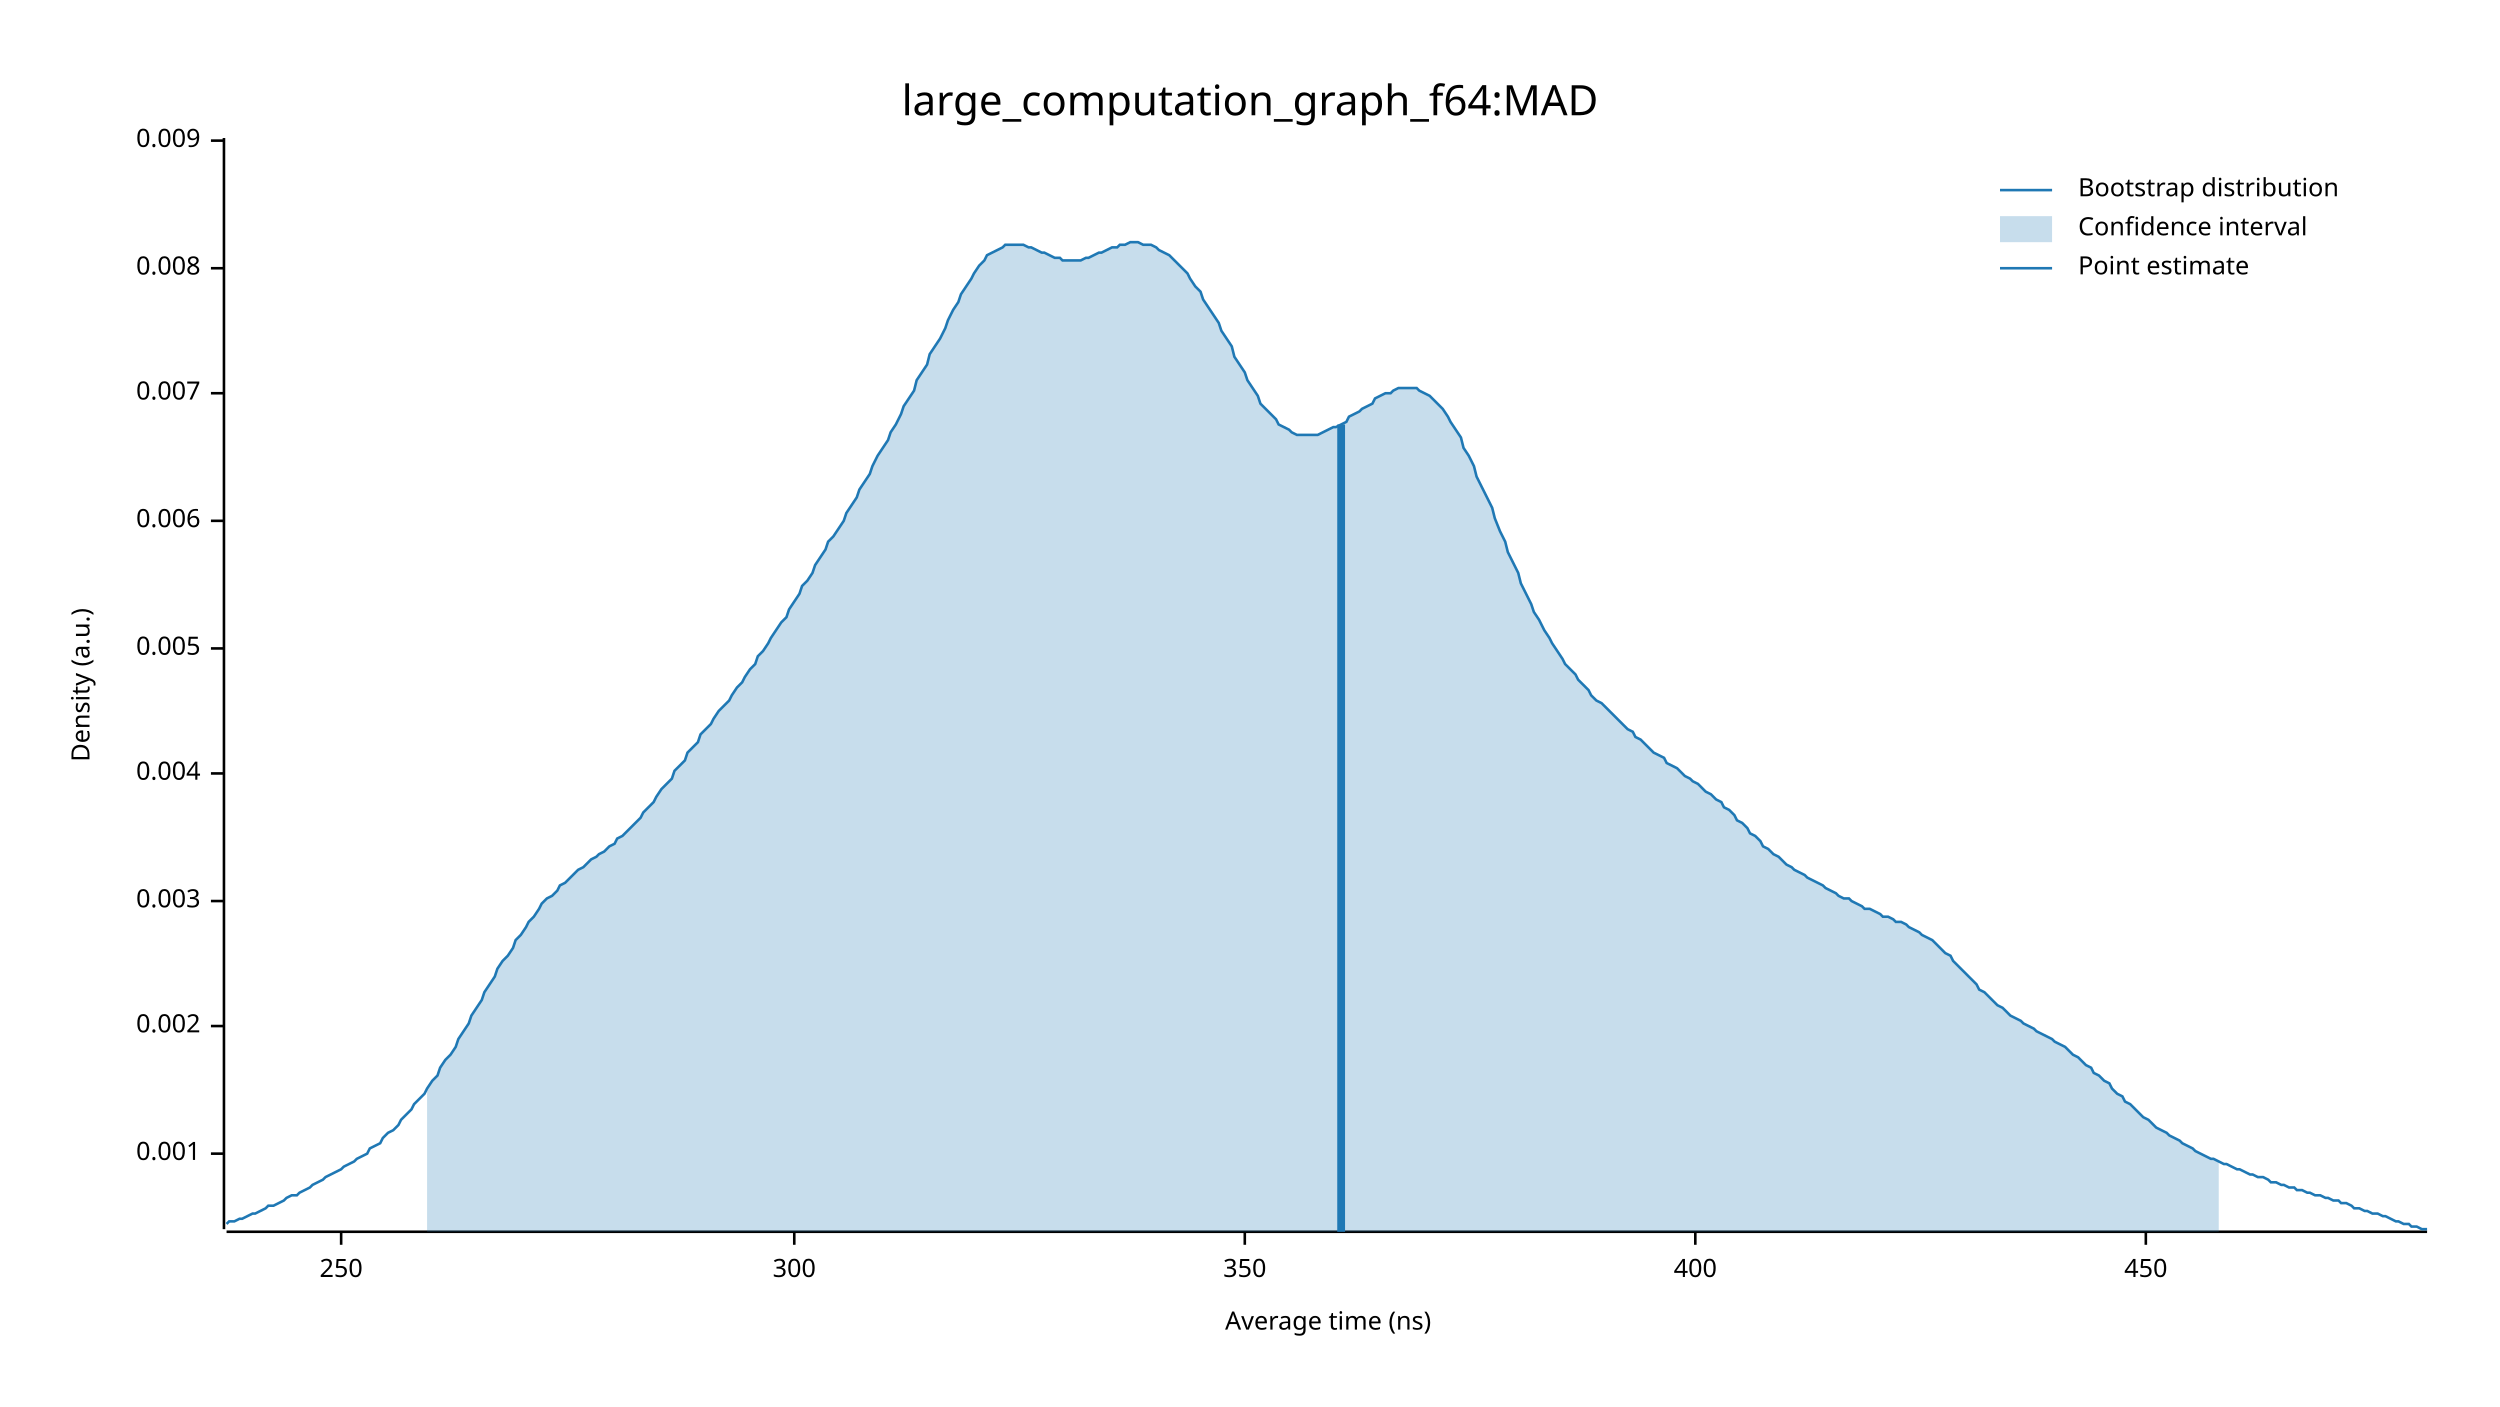
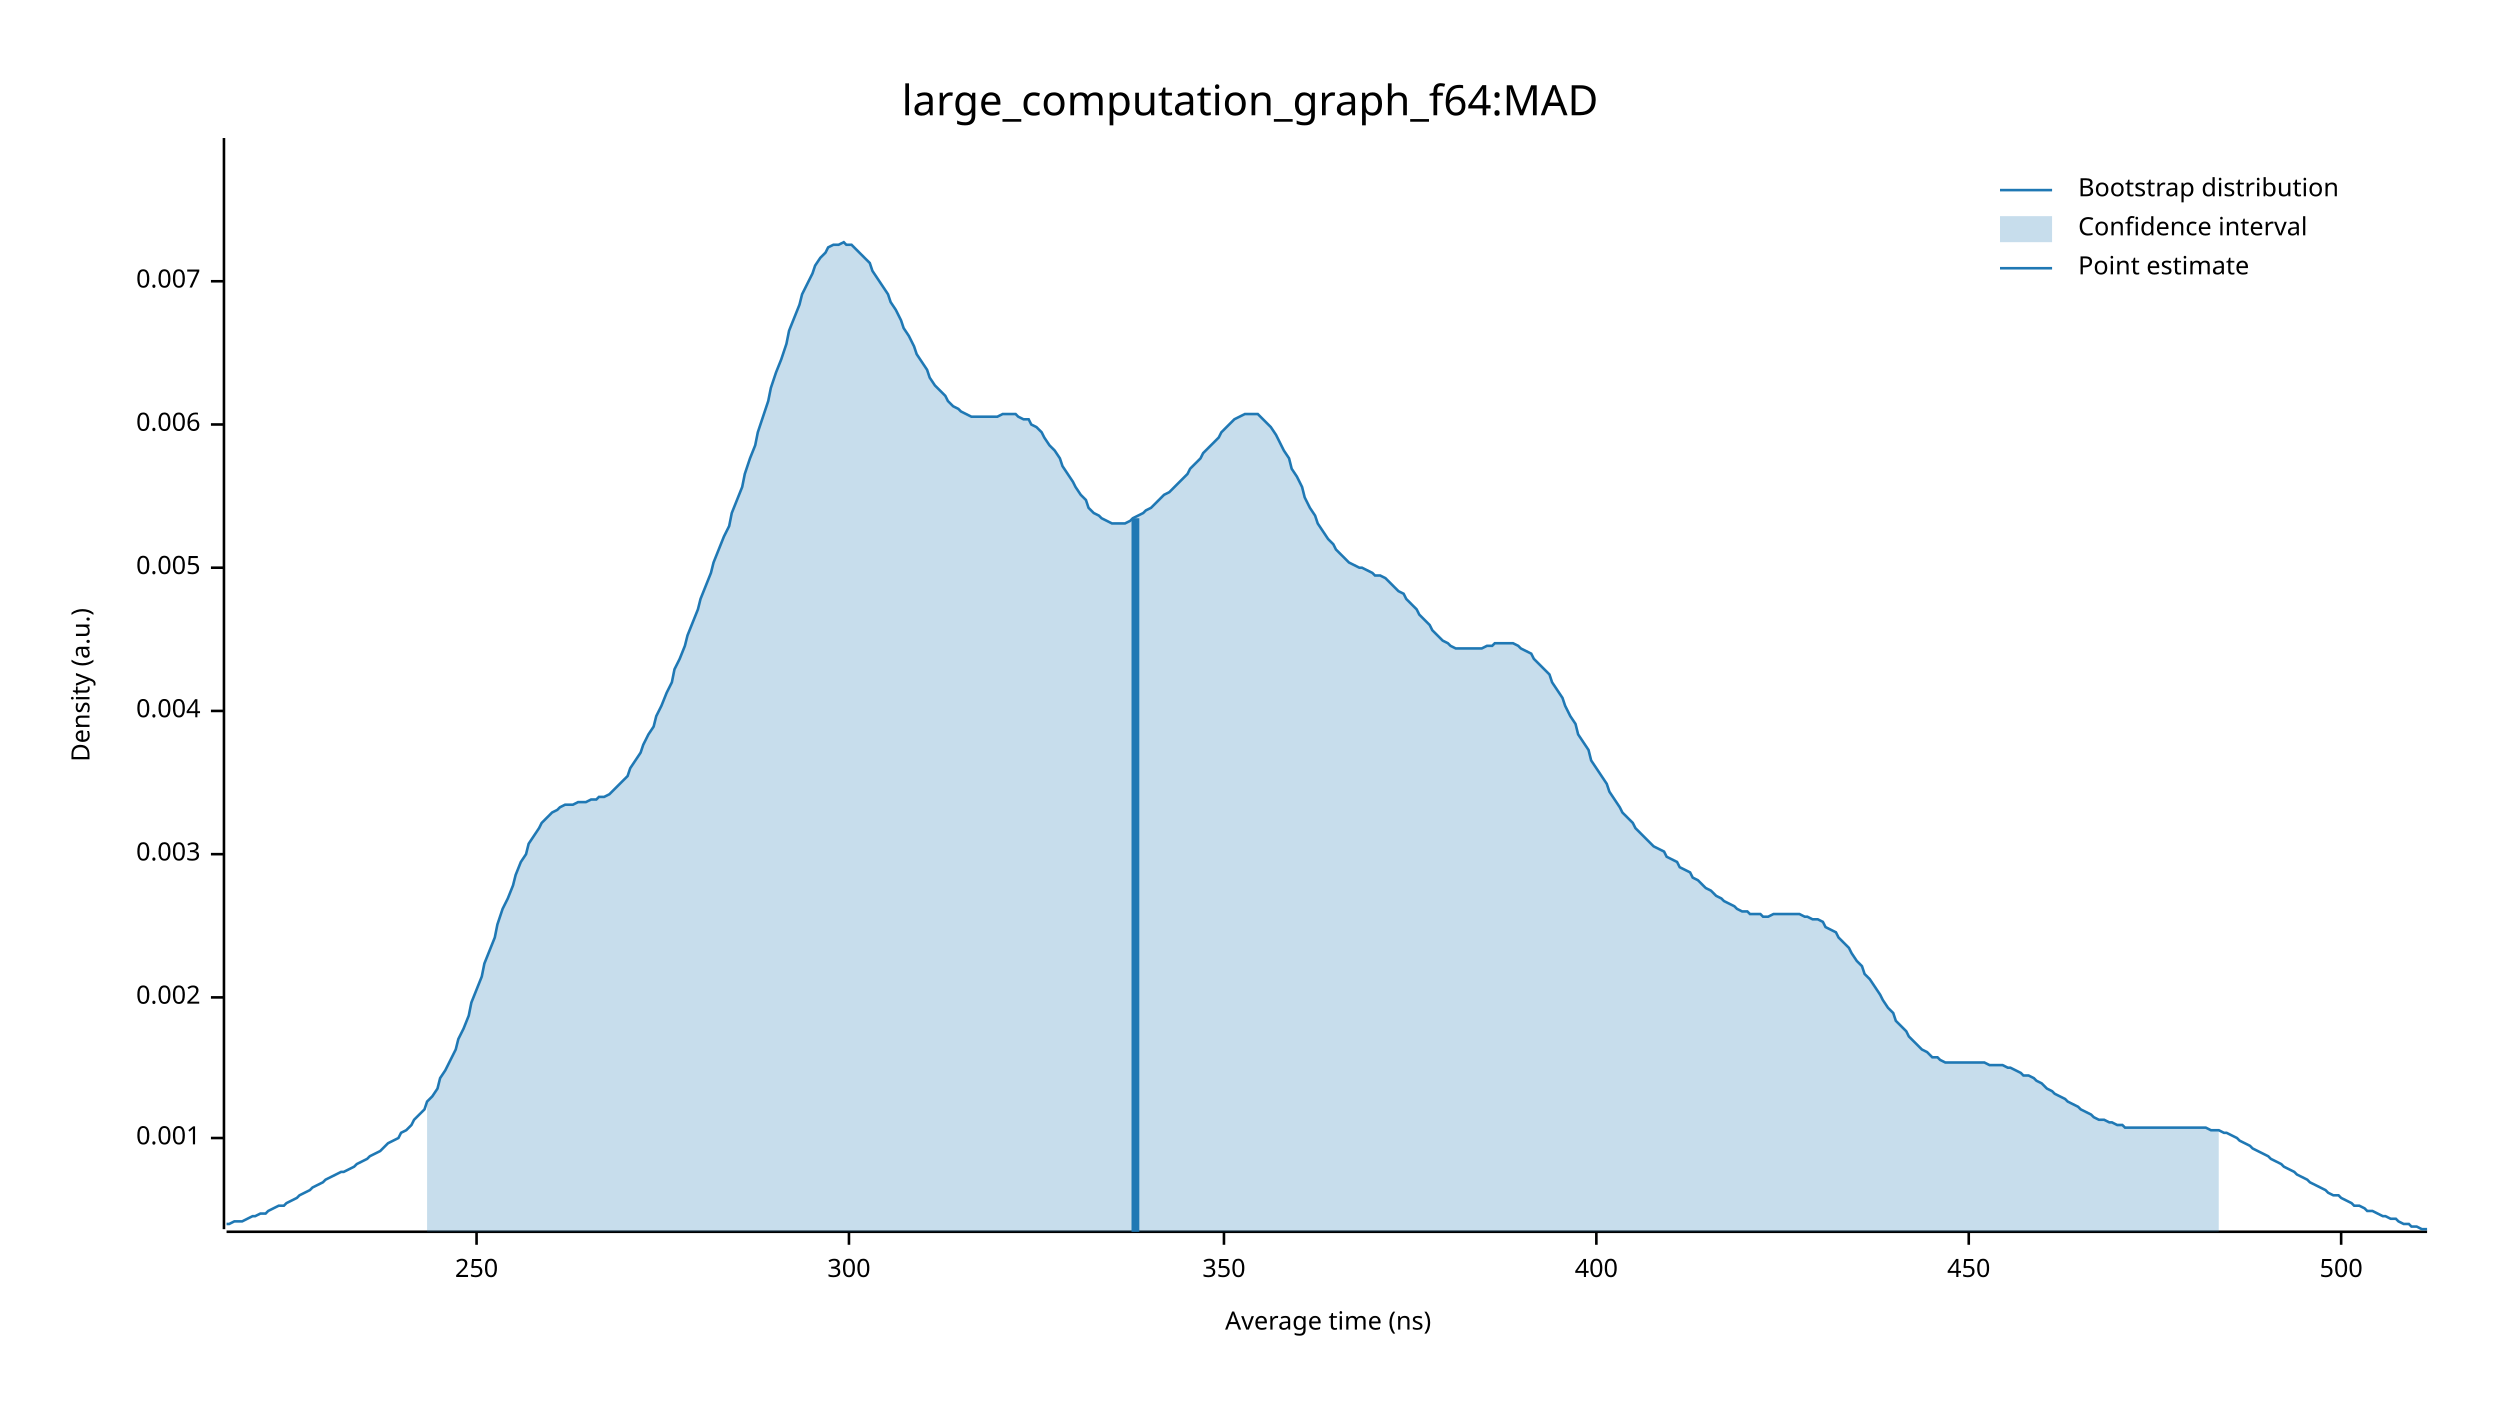
<svg xmlns="http://www.w3.org/2000/svg" width="960" height="540" viewBox="0 0 960 540">
  <text x="480" y="32" dy="0.76em" text-anchor="middle" font-family="sans-serif" font-size="16.129" opacity="1" fill="#000000">
large_computation_graph_f64:MAD
</text>
  <text x="27" y="263" dy="0.76em" text-anchor="middle" font-family="sans-serif" font-size="9.677" opacity="1" fill="#000000" transform="rotate(270, 27, 263)">
Density (a.u.)
</text>
  <text x="510" y="513" dy="-0.5ex" text-anchor="middle" font-family="sans-serif" font-size="9.677" opacity="1" fill="#000000">
Average time (ns)
</text>
  <polyline fill="none" opacity="1" stroke="#000000" stroke-width="1" points="86,53 86,472 " />
-   <text x="77" y="443" dy="0.5ex" text-anchor="end" font-family="sans-serif" font-size="9.677" opacity="1" fill="#000000">
+   <text x="77" y="437" dy="0.5ex" text-anchor="end" font-family="sans-serif" font-size="9.677" opacity="1" fill="#000000">
0.001
</text>
-   <polyline fill="none" opacity="1" stroke="#000000" stroke-width="1" points="81,443 86,443 " />
-   <text x="77" y="394" dy="0.5ex" text-anchor="end" font-family="sans-serif" font-size="9.677" opacity="1" fill="#000000">
+   <polyline fill="none" opacity="1" stroke="#000000" stroke-width="1" points="81,437 86,437 " />
+   <text x="77" y="383" dy="0.5ex" text-anchor="end" font-family="sans-serif" font-size="9.677" opacity="1" fill="#000000">
0.002
</text>
-   <polyline fill="none" opacity="1" stroke="#000000" stroke-width="1" points="81,394 86,394 " />
-   <text x="77" y="346" dy="0.5ex" text-anchor="end" font-family="sans-serif" font-size="9.677" opacity="1" fill="#000000">
+   <polyline fill="none" opacity="1" stroke="#000000" stroke-width="1" points="81,383 86,383 " />
+   <text x="77" y="328" dy="0.5ex" text-anchor="end" font-family="sans-serif" font-size="9.677" opacity="1" fill="#000000">
0.003
</text>
-   <polyline fill="none" opacity="1" stroke="#000000" stroke-width="1" points="81,346 86,346 " />
-   <text x="77" y="297" dy="0.5ex" text-anchor="end" font-family="sans-serif" font-size="9.677" opacity="1" fill="#000000">
+   <polyline fill="none" opacity="1" stroke="#000000" stroke-width="1" points="81,328 86,328 " />
+   <text x="77" y="273" dy="0.5ex" text-anchor="end" font-family="sans-serif" font-size="9.677" opacity="1" fill="#000000">
0.004
</text>
-   <polyline fill="none" opacity="1" stroke="#000000" stroke-width="1" points="81,297 86,297 " />
-   <text x="77" y="249" dy="0.5ex" text-anchor="end" font-family="sans-serif" font-size="9.677" opacity="1" fill="#000000">
+   <polyline fill="none" opacity="1" stroke="#000000" stroke-width="1" points="81,273 86,273 " />
+   <text x="77" y="218" dy="0.5ex" text-anchor="end" font-family="sans-serif" font-size="9.677" opacity="1" fill="#000000">
0.005
</text>
-   <polyline fill="none" opacity="1" stroke="#000000" stroke-width="1" points="81,249 86,249 " />
-   <text x="77" y="200" dy="0.5ex" text-anchor="end" font-family="sans-serif" font-size="9.677" opacity="1" fill="#000000">
+   <polyline fill="none" opacity="1" stroke="#000000" stroke-width="1" points="81,218 86,218 " />
+   <text x="77" y="163" dy="0.5ex" text-anchor="end" font-family="sans-serif" font-size="9.677" opacity="1" fill="#000000">
0.006
</text>
-   <polyline fill="none" opacity="1" stroke="#000000" stroke-width="1" points="81,200 86,200 " />
-   <text x="77" y="151" dy="0.5ex" text-anchor="end" font-family="sans-serif" font-size="9.677" opacity="1" fill="#000000">
+   <polyline fill="none" opacity="1" stroke="#000000" stroke-width="1" points="81,163 86,163 " />
+   <text x="77" y="108" dy="0.5ex" text-anchor="end" font-family="sans-serif" font-size="9.677" opacity="1" fill="#000000">
0.007
</text>
-   <polyline fill="none" opacity="1" stroke="#000000" stroke-width="1" points="81,151 86,151 " />
-   <text x="77" y="103" dy="0.5ex" text-anchor="end" font-family="sans-serif" font-size="9.677" opacity="1" fill="#000000">
- 0.008
- </text>
-   <polyline fill="none" opacity="1" stroke="#000000" stroke-width="1" points="81,103 86,103 " />
-   <text x="77" y="54" dy="0.5ex" text-anchor="end" font-family="sans-serif" font-size="9.677" opacity="1" fill="#000000">
- 0.009
- </text>
-   <polyline fill="none" opacity="1" stroke="#000000" stroke-width="1" points="81,54 86,54 " />
+   <polyline fill="none" opacity="1" stroke="#000000" stroke-width="1" points="81,108 86,108 " />
  <polyline fill="none" opacity="1" stroke="#000000" stroke-width="1" points="87,473 932,473 " />
-   <text x="131" y="483" dy="0.76em" text-anchor="middle" font-family="sans-serif" font-size="9.677" opacity="1" fill="#000000">
+   <text x="183" y="483" dy="0.76em" text-anchor="middle" font-family="sans-serif" font-size="9.677" opacity="1" fill="#000000">
250
</text>
-   <polyline fill="none" opacity="1" stroke="#000000" stroke-width="1" points="131,473 131,478 " />
-   <text x="305" y="483" dy="0.76em" text-anchor="middle" font-family="sans-serif" font-size="9.677" opacity="1" fill="#000000">
+   <polyline fill="none" opacity="1" stroke="#000000" stroke-width="1" points="183,473 183,478 " />
+   <text x="326" y="483" dy="0.76em" text-anchor="middle" font-family="sans-serif" font-size="9.677" opacity="1" fill="#000000">
300
</text>
-   <polyline fill="none" opacity="1" stroke="#000000" stroke-width="1" points="305,473 305,478 " />
-   <text x="478" y="483" dy="0.76em" text-anchor="middle" font-family="sans-serif" font-size="9.677" opacity="1" fill="#000000">
+   <polyline fill="none" opacity="1" stroke="#000000" stroke-width="1" points="326,473 326,478 " />
+   <text x="470" y="483" dy="0.76em" text-anchor="middle" font-family="sans-serif" font-size="9.677" opacity="1" fill="#000000">
350
</text>
-   <polyline fill="none" opacity="1" stroke="#000000" stroke-width="1" points="478,473 478,478 " />
-   <text x="651" y="483" dy="0.76em" text-anchor="middle" font-family="sans-serif" font-size="9.677" opacity="1" fill="#000000">
+   <polyline fill="none" opacity="1" stroke="#000000" stroke-width="1" points="470,473 470,478 " />
+   <text x="613" y="483" dy="0.76em" text-anchor="middle" font-family="sans-serif" font-size="9.677" opacity="1" fill="#000000">
400
</text>
-   <polyline fill="none" opacity="1" stroke="#000000" stroke-width="1" points="651,473 651,478 " />
-   <text x="824" y="483" dy="0.76em" text-anchor="middle" font-family="sans-serif" font-size="9.677" opacity="1" fill="#000000">
+   <polyline fill="none" opacity="1" stroke="#000000" stroke-width="1" points="613,473 613,478 " />
+   <text x="756" y="483" dy="0.76em" text-anchor="middle" font-family="sans-serif" font-size="9.677" opacity="1" fill="#000000">
450
</text>
-   <polyline fill="none" opacity="1" stroke="#000000" stroke-width="1" points="824,473 824,478 " />
-   <polyline fill="none" opacity="1" stroke="#1F78B4" stroke-width="1" points="87,470 88,469 90,469 92,468 93,468 95,467 97,466 98,466 100,465 102,464 103,463 105,463 107,462 109,461 110,460 112,459 114,459 115,458 117,457 119,456 120,455 122,454 124,453 125,452 127,451 129,450 131,449 132,448 134,447 136,446 137,445 139,444 141,443 142,441 144,440 146,439 147,437 149,435 151,434 153,432 154,430 156,428 158,426 159,424 161,422 163,420 164,418 166,415 168,413 169,410 171,407 173,405 175,402 176,399 178,396 180,393 181,390 183,387 185,384 186,381 188,378 190,375 191,372 193,369 195,367 197,364 198,361 200,359 202,356 203,354 205,352 207,349 208,347 210,345 212,344 214,342 215,340 217,339 219,337 220,336 222,334 224,333 225,332 227,330 229,329 230,328 232,327 234,325 236,324 237,322 239,321 241,319 242,318 244,316 246,314 247,312 249,310 251,308 252,306 254,303 256,301 258,299 259,296 261,294 263,292 264,289 266,287 268,285 269,282 271,280 273,278 274,276 276,273 278,271 280,269 281,267 283,264 285,262 286,260 288,257 290,255 291,252 293,250 295,247 296,245 298,242 300,239 302,237 303,234 305,231 307,228 308,225 310,223 312,220 313,217 315,214 317,211 318,208 320,206 322,203 324,200 325,197 327,194 329,191 330,188 332,185 334,182 335,179 337,175 339,172 341,169 342,166 344,163 346,159 347,156 349,153 351,150 352,146 354,143 356,140 357,136 359,133 361,130 363,126 364,123 366,119 368,116 369,113 371,110 373,107 374,105 376,102 378,100 379,98 381,97 383,96 385,95 386,94 388,94 390,94 391,94 393,94 395,95 396,95 398,96 400,97 401,97 403,98 405,99 407,99 408,100 410,100 412,100 413,100 415,100 417,99 418,99 420,98 422,97 423,97 425,96 427,95 429,95 430,94 432,94 434,93 435,93 437,93 439,94 440,94 442,94 444,95 445,96 447,97 449,98 451,100 452,101 454,103 456,105 457,107 459,110 461,112 462,115 464,118 466,121 468,124 469,127 471,130 473,133 474,137 476,140 478,143 479,146 481,149 483,152 484,155 486,157 488,159 490,161 491,163 493,164 495,165 496,166 498,167 500,167 501,167 503,167 505,167 506,167 508,166 510,165 512,164 513,164 515,163 517,162 518,160 520,159 522,158 523,157 525,156 527,155 528,153 530,152 532,151 534,151 535,150 537,149 539,149 540,149 542,149 544,149 545,150 547,151 549,152 550,153 552,155 554,157 556,160 557,162 559,165 561,168 562,172 564,175 566,179 567,183 569,187 571,191 573,195 574,199 576,204 578,208 579,212 581,216 583,220 584,224 586,228 588,232 589,235 591,238 593,242 595,245 596,247 598,250 600,253 601,255 603,257 605,259 606,261 608,263 610,265 611,267 613,269 615,270 617,272 618,273 620,275 622,277 623,278 625,280 627,281 628,283 630,284 632,286 633,287 635,289 637,290 639,291 640,293 642,294 644,295 645,296 647,298 649,299 650,300 652,301 654,303 655,304 657,305 659,307 661,308 662,310 664,311 666,313 667,315 669,316 671,318 672,320 674,321 676,323 677,325 679,326 681,328 683,329 684,330 686,332 688,333 689,334 691,335 693,336 694,337 696,338 698,339 700,340 701,341 703,342 705,343 706,344 708,345 710,345 711,346 713,347 715,348 716,349 718,349 720,350 722,351 723,352 725,352 727,353 728,354 730,354 732,355 733,356 735,357 737,358 738,359 740,360 742,361 744,363 745,364 747,366 749,367 750,369 752,371 754,373 755,374 757,376 759,378 760,380 762,381 764,383 766,385 767,386 769,387 771,389 772,390 774,391 776,392 777,393 779,394 781,395 782,396 784,397 786,398 788,399 789,400 791,401 793,402 794,403 796,405 798,406 799,407 801,409 803,410 804,412 806,413 808,415 810,416 811,418 813,420 815,421 816,423 818,424 820,426 821,427 823,429 825,430 827,432 828,433 830,434 832,435 833,436 835,437 837,438 838,439 840,440 842,441 843,442 845,443 847,444 849,445 850,445 852,446 854,447 855,447 857,448 859,449 860,449 862,450 864,451 865,451 867,452 869,452 871,453 872,454 874,454 876,455 877,455 879,456 881,456 882,457 884,457 886,458 887,458 889,459 891,459 893,460 894,460 896,461 898,461 899,462 901,462 903,463 904,464 906,464 908,465 909,465 911,466 913,466 915,467 916,467 918,468 920,469 921,469 923,470 925,470 926,471 928,471 930,472 932,472 " />
-   <polygon opacity="0.25" fill="#1F78B4" points="164,418 166,415 168,413 169,410 171,407 173,405 175,402 176,399 178,396 180,393 181,390 183,387 185,384 186,381 188,378 190,375 191,372 193,369 195,367 197,364 198,361 200,359 202,356 203,354 205,352 207,349 208,347 210,345 212,344 214,342 215,340 217,339 219,337 220,336 222,334 224,333 225,332 227,330 229,329 230,328 232,327 234,325 236,324 237,322 239,321 241,319 242,318 244,316 246,314 247,312 249,310 251,308 252,306 254,303 256,301 258,299 259,296 261,294 263,292 264,289 266,287 268,285 269,282 271,280 273,278 274,276 276,273 278,271 280,269 281,267 283,264 285,262 286,260 288,257 290,255 291,252 293,250 295,247 296,245 298,242 300,239 302,237 303,234 305,231 307,228 308,225 310,223 312,220 313,217 315,214 317,211 318,208 320,206 322,203 324,200 325,197 327,194 329,191 330,188 332,185 334,182 335,179 337,175 339,172 341,169 342,166 344,163 346,159 347,156 349,153 351,150 352,146 354,143 356,140 357,136 359,133 361,130 363,126 364,123 366,119 368,116 369,113 371,110 373,107 374,105 376,102 378,100 379,98 381,97 383,96 385,95 386,94 388,94 390,94 391,94 393,94 395,95 396,95 398,96 400,97 401,97 403,98 405,99 407,99 408,100 410,100 412,100 413,100 415,100 417,99 418,99 420,98 422,97 423,97 425,96 427,95 429,95 430,94 432,94 434,93 435,93 437,93 439,94 440,94 442,94 444,95 445,96 447,97 449,98 451,100 452,101 454,103 456,105 457,107 459,110 461,112 462,115 464,118 466,121 468,124 469,127 471,130 473,133 474,137 476,140 478,143 479,146 481,149 483,152 484,155 486,157 488,159 490,161 491,163 493,164 495,165 496,166 498,167 500,167 501,167 503,167 505,167 506,167 508,166 510,165 512,164 513,164 515,163 517,162 518,160 520,159 522,158 523,157 525,156 527,155 528,153 530,152 532,151 534,151 535,150 537,149 539,149 540,149 542,149 544,149 545,150 547,151 549,152 550,153 552,155 554,157 556,160 557,162 559,165 561,168 562,172 564,175 566,179 567,183 569,187 571,191 573,195 574,199 576,204 578,208 579,212 581,216 583,220 584,224 586,228 588,232 589,235 591,238 593,242 595,245 596,247 598,250 600,253 601,255 603,257 605,259 606,261 608,263 610,265 611,267 613,269 615,270 617,272 618,273 620,275 622,277 623,278 625,280 627,281 628,283 630,284 632,286 633,287 635,289 637,290 639,291 640,293 642,294 644,295 645,296 647,298 649,299 650,300 652,301 654,303 655,304 657,305 659,307 661,308 662,310 664,311 666,313 667,315 669,316 671,318 672,320 674,321 676,323 677,325 679,326 681,328 683,329 684,330 686,332 688,333 689,334 691,335 693,336 694,337 696,338 698,339 700,340 701,341 703,342 705,343 706,344 708,345 710,345 711,346 713,347 715,348 716,349 718,349 720,350 722,351 723,352 725,352 727,353 728,354 730,354 732,355 733,356 735,357 737,358 738,359 740,360 742,361 744,363 745,364 747,366 749,367 750,369 752,371 754,373 755,374 757,376 759,378 760,380 762,381 764,383 766,385 767,386 769,387 771,389 772,390 774,391 776,392 777,393 779,394 781,395 782,396 784,397 786,398 788,399 789,400 791,401 793,402 794,403 796,405 798,406 799,407 801,409 803,410 804,412 806,413 808,415 810,416 811,418 813,420 815,421 816,423 818,424 820,426 821,427 823,429 825,430 827,432 828,433 830,434 832,435 833,436 835,437 837,438 838,439 840,440 842,441 843,442 845,443 847,444 849,445 850,445 852,446 852,473 164,473 " />
-   <polyline fill="none" opacity="1" stroke="#1F78B4" stroke-width="3" points="515,473 515,163 " />
+   <polyline fill="none" opacity="1" stroke="#000000" stroke-width="1" points="756,473 756,478 " />
+   <text x="899" y="483" dy="0.76em" text-anchor="middle" font-family="sans-serif" font-size="9.677" opacity="1" fill="#000000">
+ 500
+ </text>
+   <polyline fill="none" opacity="1" stroke="#000000" stroke-width="1" points="899,473 899,478 " />
+   <polyline fill="none" opacity="1" stroke="#1F78B4" stroke-width="1" points="87,470 88,470 90,469 92,469 93,469 95,468 97,467 98,467 100,466 102,466 103,465 105,464 107,463 109,463 110,462 112,461 114,460 115,459 117,458 119,457 120,456 122,455 124,454 125,453 127,452 129,451 131,450 132,450 134,449 136,448 137,447 139,446 141,445 142,444 144,443 146,442 147,441 149,439 151,438 153,437 154,435 156,434 158,432 159,430 161,428 163,426 164,423 166,421 168,418 169,414 171,411 173,407 175,403 176,399 178,395 180,390 181,385 183,380 185,375 186,370 188,365 190,360 191,355 193,349 195,345 197,340 198,336 200,331 202,328 203,324 205,321 207,318 208,316 210,314 212,312 214,311 215,310 217,309 219,309 220,309 222,308 224,308 225,308 227,307 229,307 230,306 232,306 234,305 236,303 237,302 239,300 241,298 242,295 244,292 246,289 247,286 249,282 251,279 252,275 254,271 256,266 258,262 259,257 261,253 263,248 264,244 266,239 268,234 269,230 271,225 273,220 274,216 276,211 278,206 280,202 281,197 283,192 285,187 286,182 288,176 290,171 291,166 293,160 295,154 296,149 298,143 300,138 302,132 303,127 305,122 307,117 308,113 310,109 312,105 313,102 315,99 317,97 318,95 320,94 322,94 324,93 325,94 327,94 329,96 330,97 332,99 334,101 335,104 337,107 339,110 341,113 342,116 344,119 346,123 347,126 349,129 351,133 352,136 354,139 356,142 357,145 359,148 361,150 363,152 364,154 366,156 368,157 369,158 371,159 373,160 374,160 376,160 378,160 379,160 381,160 383,160 385,159 386,159 388,159 390,159 391,160 393,161 395,161 396,163 398,164 400,166 401,168 403,171 405,173 407,176 408,179 410,182 412,185 413,187 415,190 417,192 418,195 420,197 422,198 423,199 425,200 427,201 429,201 430,201 432,201 434,200 435,199 437,198 439,197 440,196 442,195 444,193 445,192 447,190 449,189 451,187 452,186 454,184 456,182 457,180 459,178 461,176 462,174 464,172 466,170 468,168 469,166 471,164 473,162 474,161 476,160 478,159 479,159 481,159 483,159 484,160 486,162 488,164 490,167 491,169 493,173 495,176 496,180 498,183 500,187 501,191 503,195 505,198 506,201 508,204 510,207 512,209 513,211 515,213 517,215 518,216 520,217 522,218 523,218 525,219 527,220 528,221 530,221 532,222 534,224 535,225 537,227 539,228 540,230 542,232 544,234 545,236 547,238 549,240 550,242 552,244 554,246 556,247 557,248 559,249 561,249 562,249 564,249 566,249 567,249 569,249 571,248 573,248 574,247 576,247 578,247 579,247 581,247 583,248 584,249 586,250 588,251 589,253 591,255 593,257 595,259 596,262 598,265 600,268 601,271 603,275 605,278 606,282 608,285 610,288 611,292 613,295 615,298 617,301 618,304 620,307 622,310 623,312 625,314 627,316 628,318 630,320 632,322 633,323 635,325 637,326 639,327 640,329 642,330 644,331 645,333 647,334 649,335 650,337 652,338 654,340 655,341 657,342 659,344 661,345 662,346 664,347 666,348 667,349 669,350 671,350 672,351 674,351 676,351 677,352 679,352 681,351 683,351 684,351 686,351 688,351 689,351 691,351 693,352 694,352 696,353 698,353 700,354 701,356 703,357 705,358 706,360 708,362 710,364 711,366 713,369 715,371 716,374 718,376 720,379 722,382 723,384 725,387 727,389 728,392 730,394 732,396 733,398 735,400 737,402 738,403 740,404 742,406 744,406 745,407 747,408 749,408 750,408 752,408 754,408 755,408 757,408 759,408 760,408 762,408 764,409 766,409 767,409 769,409 771,410 772,410 774,411 776,412 777,413 779,413 781,414 782,415 784,416 786,418 788,419 789,420 791,421 793,422 794,423 796,424 798,425 799,426 801,427 803,428 804,429 806,430 808,430 810,431 811,431 813,432 815,432 816,433 818,433 820,433 821,433 823,433 825,433 827,433 828,433 830,433 832,433 833,433 835,433 837,433 838,433 840,433 842,433 843,433 845,433 847,433 849,434 850,434 852,434 854,435 855,435 857,436 859,437 860,438 862,439 864,440 865,441 867,442 869,443 871,444 872,445 874,446 876,447 877,448 879,449 881,450 882,451 884,452 886,453 887,454 889,455 891,456 893,457 894,458 896,459 898,459 899,460 901,461 903,462 904,463 906,463 908,464 909,465 911,465 913,466 915,467 916,467 918,468 920,468 921,469 923,470 925,470 926,471 928,471 930,472 932,472 " />
+   <polygon opacity="0.25" fill="#1F78B4" points="164,423 166,421 168,418 169,414 171,411 173,407 175,403 176,399 178,395 180,390 181,385 183,380 185,375 186,370 188,365 190,360 191,355 193,349 195,345 197,340 198,336 200,331 202,328 203,324 205,321 207,318 208,316 210,314 212,312 214,311 215,310 217,309 219,309 220,309 222,308 224,308 225,308 227,307 229,307 230,306 232,306 234,305 236,303 237,302 239,300 241,298 242,295 244,292 246,289 247,286 249,282 251,279 252,275 254,271 256,266 258,262 259,257 261,253 263,248 264,244 266,239 268,234 269,230 271,225 273,220 274,216 276,211 278,206 280,202 281,197 283,192 285,187 286,182 288,176 290,171 291,166 293,160 295,154 296,149 298,143 300,138 302,132 303,127 305,122 307,117 308,113 310,109 312,105 313,102 315,99 317,97 318,95 320,94 322,94 324,93 325,94 327,94 329,96 330,97 332,99 334,101 335,104 337,107 339,110 341,113 342,116 344,119 346,123 347,126 349,129 351,133 352,136 354,139 356,142 357,145 359,148 361,150 363,152 364,154 366,156 368,157 369,158 371,159 373,160 374,160 376,160 378,160 379,160 381,160 383,160 385,159 386,159 388,159 390,159 391,160 393,161 395,161 396,163 398,164 400,166 401,168 403,171 405,173 407,176 408,179 410,182 412,185 413,187 415,190 417,192 418,195 420,197 422,198 423,199 425,200 427,201 429,201 430,201 432,201 434,200 435,199 437,198 439,197 440,196 442,195 444,193 445,192 447,190 449,189 451,187 452,186 454,184 456,182 457,180 459,178 461,176 462,174 464,172 466,170 468,168 469,166 471,164 473,162 474,161 476,160 478,159 479,159 481,159 483,159 484,160 486,162 488,164 490,167 491,169 493,173 495,176 496,180 498,183 500,187 501,191 503,195 505,198 506,201 508,204 510,207 512,209 513,211 515,213 517,215 518,216 520,217 522,218 523,218 525,219 527,220 528,221 530,221 532,222 534,224 535,225 537,227 539,228 540,230 542,232 544,234 545,236 547,238 549,240 550,242 552,244 554,246 556,247 557,248 559,249 561,249 562,249 564,249 566,249 567,249 569,249 571,248 573,248 574,247 576,247 578,247 579,247 581,247 583,248 584,249 586,250 588,251 589,253 591,255 593,257 595,259 596,262 598,265 600,268 601,271 603,275 605,278 606,282 608,285 610,288 611,292 613,295 615,298 617,301 618,304 620,307 622,310 623,312 625,314 627,316 628,318 630,320 632,322 633,323 635,325 637,326 639,327 640,329 642,330 644,331 645,333 647,334 649,335 650,337 652,338 654,340 655,341 657,342 659,344 661,345 662,346 664,347 666,348 667,349 669,350 671,350 672,351 674,351 676,351 677,352 679,352 681,351 683,351 684,351 686,351 688,351 689,351 691,351 693,352 694,352 696,353 698,353 700,354 701,356 703,357 705,358 706,360 708,362 710,364 711,366 713,369 715,371 716,374 718,376 720,379 722,382 723,384 725,387 727,389 728,392 730,394 732,396 733,398 735,400 737,402 738,403 740,404 742,406 744,406 745,407 747,408 749,408 750,408 752,408 754,408 755,408 757,408 759,408 760,408 762,408 764,409 766,409 767,409 769,409 771,410 772,410 774,411 776,412 777,413 779,413 781,414 782,415 784,416 786,418 788,419 789,420 791,421 793,422 794,423 796,424 798,425 799,426 801,427 803,428 804,429 806,430 808,430 810,431 811,431 813,432 815,432 816,433 818,433 820,433 821,433 823,433 825,433 827,433 828,433 830,433 832,433 833,433 835,433 837,433 838,433 840,433 842,433 843,433 845,433 847,433 849,434 850,434 852,434 852,473 164,473 " />
+   <polyline fill="none" opacity="1" stroke="#1F78B4" stroke-width="3" points="436,473 436,199 " />
  <text x="798" y="68" dy="0.76em" text-anchor="start" font-family="sans-serif" font-size="9.677" opacity="1" fill="#000000">
Bootstrap distribution
</text>
  <text x="798" y="83" dy="0.76em" text-anchor="start" font-family="sans-serif" font-size="9.677" opacity="1" fill="#000000">
Confidence interval
</text>
  <text x="798" y="98" dy="0.76em" text-anchor="start" font-family="sans-serif" font-size="9.677" opacity="1" fill="#000000">
Point estimate
</text>
  <polyline fill="none" opacity="1" stroke="#1F78B4" stroke-width="1" points="768,73 788,73 " />
  <rect x="768" y="83" width="20" height="10" opacity="0.25" fill="#1F78B4" stroke="none" />
  <polyline fill="none" opacity="1" stroke="#1F78B4" stroke-width="1" points="768,103 788,103 " />
</svg>
